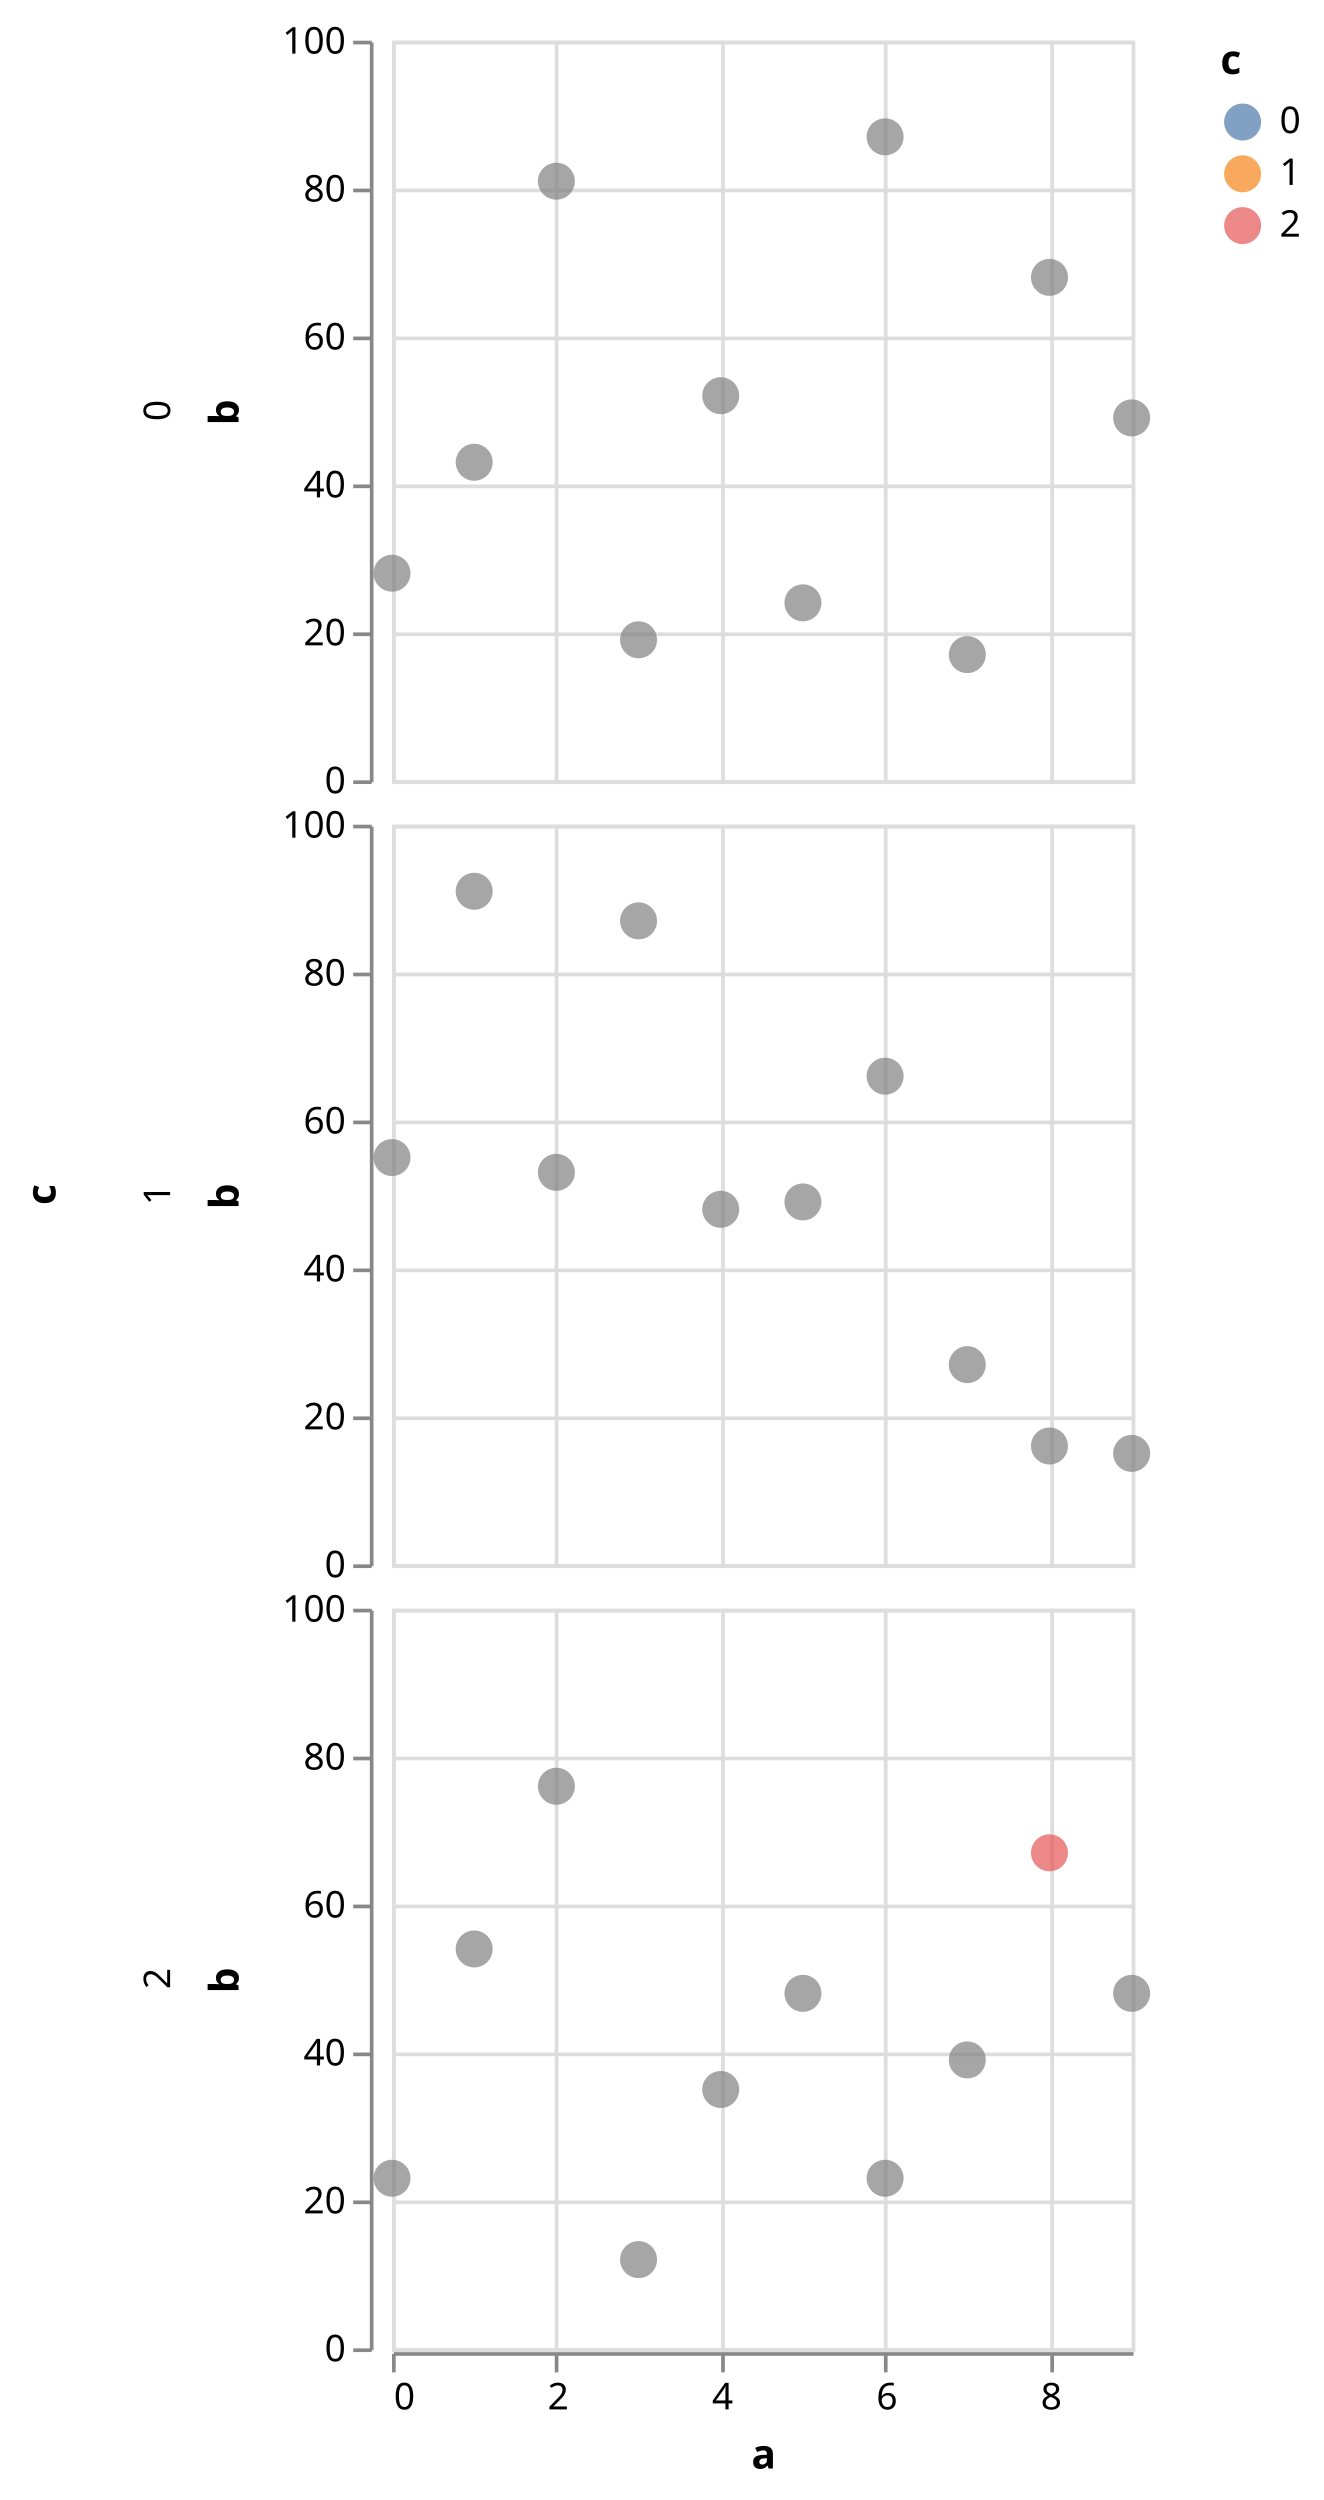
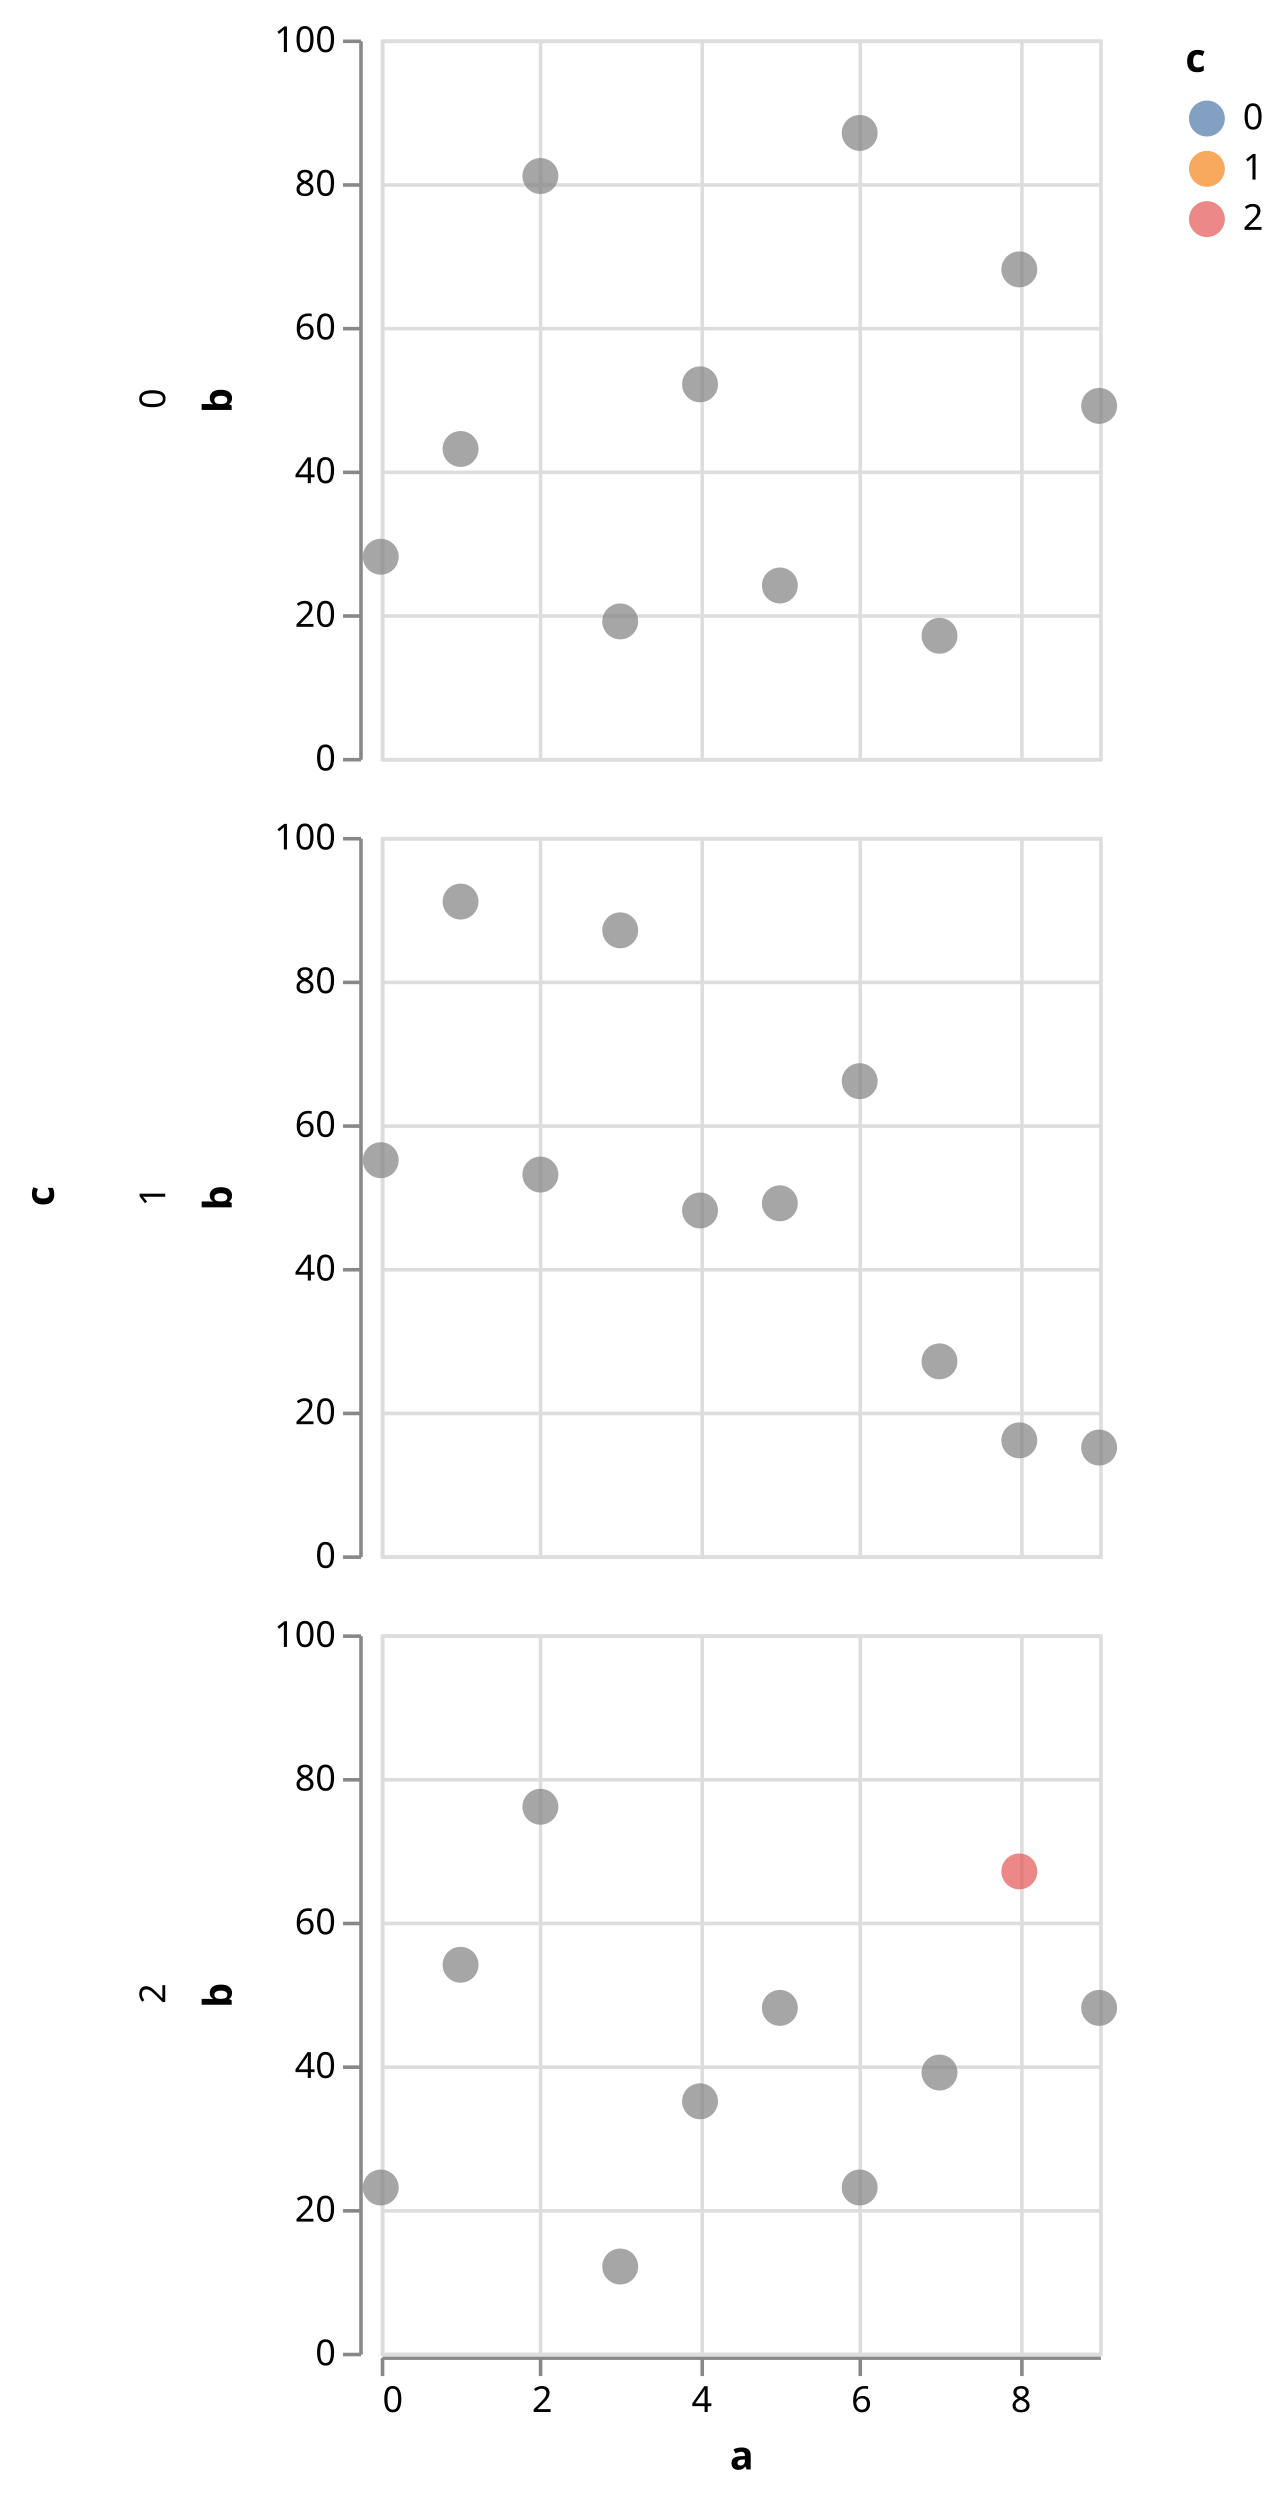
- <svg xmlns="http://www.w3.org/2000/svg" class="marks" width="358" height="676" viewBox="0 0 358 676" version="1.1">
+ <svg xmlns="http://www.w3.org/2000/svg" class="marks" width="358" height="696" viewBox="0 0 358 696" version="1.1">
  <g transform="translate(106,11)">
    <g class="mark-group role-frame root">
      <g transform="translate(0,0)">
        <path class="background" d="M0,0h0v0h0Z" style="fill: none;" />
        <g>
          <g class="mark-group role-row-title row-title">
-             <g transform="translate(-79,312)">
+             <g transform="translate(-79,322)">
              <path class="background" d="M0,0h0v0h0Z" style="fill: none;" />
              <g>
                <g class="mark-text role-title" style="pointer-events: none;">
                  <text text-anchor="middle" transform="translate(-10,0) rotate(-90) translate(0,-2)" style="font-family: sans-serif; font-size: 11px; font-weight: bold; fill: #000; opacity: 1;">c</text>
                </g>
              </g>
            </g>
          </g>
          <g class="mark-group role-row-header row_header">
            <g transform="translate(-6,0)">
              <path class="background" d="M0,0h0v200h0Z" style="fill: none;" />
              <g>
                <g class="mark-text role-title" style="pointer-events: none;">
                  <text text-anchor="middle" transform="translate(-57,100) rotate(-90) translate(0,3)" style="font-family: sans-serif; font-size: 10px; fill: #000; opacity: 1;">0</text>
                </g>
                <g class="mark-group role-axis">
                  <g transform="translate(0.5,0.5)">
                    <path class="background" d="M0,0h0v0h0Z" style="pointer-events: none; fill: none;" />
                    <g>
                      <g class="mark-rule role-axis-tick" style="pointer-events: none;">
                        <line transform="translate(0,200)" x2="-5" y2="0" style="fill: none; stroke: #888; stroke-width: 1; opacity: 1;" />
                        <line transform="translate(0,160)" x2="-5" y2="0" style="fill: none; stroke: #888; stroke-width: 1; opacity: 1;" />
                        <line transform="translate(0,120)" x2="-5" y2="0" style="fill: none; stroke: #888; stroke-width: 1; opacity: 1;" />
                        <line transform="translate(0,80)" x2="-5" y2="0" style="fill: none; stroke: #888; stroke-width: 1; opacity: 1;" />
                        <line transform="translate(0,40)" x2="-5" y2="0" style="fill: none; stroke: #888; stroke-width: 1; opacity: 1;" />
                        <line transform="translate(0,0)" x2="-5" y2="0" style="fill: none; stroke: #888; stroke-width: 1; opacity: 1;" />
                      </g>
                      <g class="mark-text role-axis-label" style="pointer-events: none;">
                        <text text-anchor="end" transform="translate(-7,203)" style="font-family: sans-serif; font-size: 10px; fill: #000; opacity: 1;">0</text>
                        <text text-anchor="end" transform="translate(-7,163)" style="font-family: sans-serif; font-size: 10px; fill: #000; opacity: 1;">20</text>
                        <text text-anchor="end" transform="translate(-7,123)" style="font-family: sans-serif; font-size: 10px; fill: #000; opacity: 1;">40</text>
                        <text text-anchor="end" transform="translate(-7,83)" style="font-family: sans-serif; font-size: 10px; fill: #000; opacity: 1;">60</text>
                        <text text-anchor="end" transform="translate(-7,43)" style="font-family: sans-serif; font-size: 10px; fill: #000; opacity: 1;">80</text>
                        <text text-anchor="end" transform="translate(-7,3)" style="font-family: sans-serif; font-size: 10px; fill: #000; opacity: 1;">100</text>
                      </g>
                      <g class="mark-rule role-axis-domain" style="pointer-events: none;">
                        <line transform="translate(0,200)" x2="0" y2="-200" style="fill: none; stroke: #888; stroke-width: 1; opacity: 1;" />
                      </g>
                      <g class="mark-text role-axis-title" style="pointer-events: none;">
                        <text text-anchor="middle" transform="translate(-34,100) rotate(-90) translate(0,-2)" style="font-family: sans-serif; font-size: 11px; font-weight: bold; fill: #000; opacity: 1;">b</text>
                      </g>
                    </g>
                  </g>
                </g>
              </g>
            </g>
-             <g transform="translate(-6,212)">
+             <g transform="translate(-6,222)">
              <path class="background" d="M0,0h0v200h0Z" style="fill: none;" />
              <g>
                <g class="mark-text role-title" style="pointer-events: none;">
                  <text text-anchor="middle" transform="translate(-57,100) rotate(-90) translate(0,3)" style="font-family: sans-serif; font-size: 10px; fill: #000; opacity: 1;">1</text>
                </g>
                <g class="mark-group role-axis">
                  <g transform="translate(0.5,0.5)">
                    <path class="background" d="M0,0h0v0h0Z" style="pointer-events: none; fill: none;" />
                    <g>
                      <g class="mark-rule role-axis-tick" style="pointer-events: none;">
                        <line transform="translate(0,200)" x2="-5" y2="0" style="fill: none; stroke: #888; stroke-width: 1; opacity: 1;" />
                        <line transform="translate(0,160)" x2="-5" y2="0" style="fill: none; stroke: #888; stroke-width: 1; opacity: 1;" />
                        <line transform="translate(0,120)" x2="-5" y2="0" style="fill: none; stroke: #888; stroke-width: 1; opacity: 1;" />
                        <line transform="translate(0,80)" x2="-5" y2="0" style="fill: none; stroke: #888; stroke-width: 1; opacity: 1;" />
                        <line transform="translate(0,40)" x2="-5" y2="0" style="fill: none; stroke: #888; stroke-width: 1; opacity: 1;" />
                        <line transform="translate(0,0)" x2="-5" y2="0" style="fill: none; stroke: #888; stroke-width: 1; opacity: 1;" />
                      </g>
                      <g class="mark-text role-axis-label" style="pointer-events: none;">
                        <text text-anchor="end" transform="translate(-7,203)" style="font-family: sans-serif; font-size: 10px; fill: #000; opacity: 1;">0</text>
                        <text text-anchor="end" transform="translate(-7,163)" style="font-family: sans-serif; font-size: 10px; fill: #000; opacity: 1;">20</text>
                        <text text-anchor="end" transform="translate(-7,123)" style="font-family: sans-serif; font-size: 10px; fill: #000; opacity: 1;">40</text>
                        <text text-anchor="end" transform="translate(-7,83)" style="font-family: sans-serif; font-size: 10px; fill: #000; opacity: 1;">60</text>
                        <text text-anchor="end" transform="translate(-7,43)" style="font-family: sans-serif; font-size: 10px; fill: #000; opacity: 1;">80</text>
                        <text text-anchor="end" transform="translate(-7,3)" style="font-family: sans-serif; font-size: 10px; fill: #000; opacity: 1;">100</text>
                      </g>
                      <g class="mark-rule role-axis-domain" style="pointer-events: none;">
                        <line transform="translate(0,200)" x2="0" y2="-200" style="fill: none; stroke: #888; stroke-width: 1; opacity: 1;" />
                      </g>
                      <g class="mark-text role-axis-title" style="pointer-events: none;">
                        <text text-anchor="middle" transform="translate(-34,100) rotate(-90) translate(0,-2)" style="font-family: sans-serif; font-size: 11px; font-weight: bold; fill: #000; opacity: 1;">b</text>
                      </g>
                    </g>
                  </g>
                </g>
              </g>
            </g>
-             <g transform="translate(-6,424)">
+             <g transform="translate(-6,444)">
              <path class="background" d="M0,0h0v200h0Z" style="fill: none;" />
              <g>
                <g class="mark-text role-title" style="pointer-events: none;">
                  <text text-anchor="middle" transform="translate(-57,100) rotate(-90) translate(0,3)" style="font-family: sans-serif; font-size: 10px; fill: #000; opacity: 1;">2</text>
                </g>
                <g class="mark-group role-axis">
                  <g transform="translate(0.5,0.5)">
                    <path class="background" d="M0,0h0v0h0Z" style="pointer-events: none; fill: none;" />
                    <g>
                      <g class="mark-rule role-axis-tick" style="pointer-events: none;">
                        <line transform="translate(0,200)" x2="-5" y2="0" style="fill: none; stroke: #888; stroke-width: 1; opacity: 1;" />
                        <line transform="translate(0,160)" x2="-5" y2="0" style="fill: none; stroke: #888; stroke-width: 1; opacity: 1;" />
                        <line transform="translate(0,120)" x2="-5" y2="0" style="fill: none; stroke: #888; stroke-width: 1; opacity: 1;" />
                        <line transform="translate(0,80)" x2="-5" y2="0" style="fill: none; stroke: #888; stroke-width: 1; opacity: 1;" />
                        <line transform="translate(0,40)" x2="-5" y2="0" style="fill: none; stroke: #888; stroke-width: 1; opacity: 1;" />
                        <line transform="translate(0,0)" x2="-5" y2="0" style="fill: none; stroke: #888; stroke-width: 1; opacity: 1;" />
                      </g>
                      <g class="mark-text role-axis-label" style="pointer-events: none;">
                        <text text-anchor="end" transform="translate(-7,203)" style="font-family: sans-serif; font-size: 10px; fill: #000; opacity: 1;">0</text>
                        <text text-anchor="end" transform="translate(-7,163)" style="font-family: sans-serif; font-size: 10px; fill: #000; opacity: 1;">20</text>
                        <text text-anchor="end" transform="translate(-7,123)" style="font-family: sans-serif; font-size: 10px; fill: #000; opacity: 1;">40</text>
                        <text text-anchor="end" transform="translate(-7,83)" style="font-family: sans-serif; font-size: 10px; fill: #000; opacity: 1;">60</text>
                        <text text-anchor="end" transform="translate(-7,43)" style="font-family: sans-serif; font-size: 10px; fill: #000; opacity: 1;">80</text>
                        <text text-anchor="end" transform="translate(-7,3)" style="font-family: sans-serif; font-size: 10px; fill: #000; opacity: 1;">100</text>
                      </g>
                      <g class="mark-rule role-axis-domain" style="pointer-events: none;">
                        <line transform="translate(0,200)" x2="0" y2="-200" style="fill: none; stroke: #888; stroke-width: 1; opacity: 1;" />
                      </g>
                      <g class="mark-text role-axis-title" style="pointer-events: none;">
                        <text text-anchor="middle" transform="translate(-34,100) rotate(-90) translate(0,-2)" style="font-family: sans-serif; font-size: 11px; font-weight: bold; fill: #000; opacity: 1;">b</text>
                      </g>
                    </g>
                  </g>
                </g>
              </g>
            </g>
          </g>
          <g class="mark-group role-column-footer column_footer">
-             <g transform="translate(0,625)">
+             <g transform="translate(0,645)">
              <path class="background" d="M0,0h200v0h-200Z" style="fill: none;" />
              <g>
                <g class="mark-group role-axis">
                  <g transform="translate(0.5,0.5)">
                    <path class="background" d="M0,0h0v0h0Z" style="pointer-events: none; fill: none;" />
                    <g>
                      <g class="mark-rule role-axis-tick" style="pointer-events: none;">
                        <line transform="translate(0,0)" x2="0" y2="5" style="fill: none; stroke: #888; stroke-width: 1; opacity: 1;" />
                        <line transform="translate(44,0)" x2="0" y2="5" style="fill: none; stroke: #888; stroke-width: 1; opacity: 1;" />
                        <line transform="translate(89,0)" x2="0" y2="5" style="fill: none; stroke: #888; stroke-width: 1; opacity: 1;" />
                        <line transform="translate(133,0)" x2="0" y2="5" style="fill: none; stroke: #888; stroke-width: 1; opacity: 1;" />
                        <line transform="translate(178,0)" x2="0" y2="5" style="fill: none; stroke: #888; stroke-width: 1; opacity: 1;" />
                      </g>
                      <g class="mark-text role-axis-label" style="pointer-events: none;">
                        <text text-anchor="start" transform="translate(0,15)" style="font-family: sans-serif; font-size: 10px; fill: #000; opacity: 1;">0</text>
                        <text text-anchor="middle" transform="translate(44.44444,15)" style="font-family: sans-serif; font-size: 10px; fill: #000; opacity: 1;">2</text>
                        <text text-anchor="middle" transform="translate(88.88889,15)" style="font-family: sans-serif; font-size: 10px; fill: #000; opacity: 1;">4</text>
                        <text text-anchor="middle" transform="translate(133.3333,15)" style="font-family: sans-serif; font-size: 10px; fill: #000; opacity: 1;">6</text>
                        <text text-anchor="middle" transform="translate(177.7778,15)" style="font-family: sans-serif; font-size: 10px; fill: #000; opacity: 1;">8</text>
                      </g>
                      <g class="mark-rule role-axis-domain" style="pointer-events: none;">
                        <line transform="translate(0,0)" x2="200" y2="0" style="fill: none; stroke: #888; stroke-width: 1; opacity: 1;" />
                      </g>
                      <g class="mark-text role-axis-title" style="pointer-events: none;">
                        <text text-anchor="middle" transform="translate(100,31)" style="font-family: sans-serif; font-size: 11px; font-weight: bold; fill: #000; opacity: 1;">a</text>
                      </g>
                    </g>
                  </g>
                </g>
              </g>
            </g>
          </g>
          <g class="mark-group role-scope cell">
            <g transform="translate(0,0)">
              <path class="background" d="M0.5,0.5h200v200h-200Z" style="fill: none; stroke: #ddd;" />
              <g>
                <g class="mark-group role-axis">
                  <g transform="translate(0.5,200.5)">
                    <path class="background" d="M0,0h0v0h0Z" style="pointer-events: none; fill: none;" />
                    <g>
                      <g class="mark-rule role-axis-grid" style="pointer-events: none;">
                        <line transform="translate(0,-200)" x2="0" y2="200" style="fill: none; stroke: #ddd; stroke-width: 1; opacity: 1;" />
                        <line transform="translate(44,-200)" x2="0" y2="200" style="fill: none; stroke: #ddd; stroke-width: 1; opacity: 1;" />
                        <line transform="translate(89,-200)" x2="0" y2="200" style="fill: none; stroke: #ddd; stroke-width: 1; opacity: 1;" />
                        <line transform="translate(133,-200)" x2="0" y2="200" style="fill: none; stroke: #ddd; stroke-width: 1; opacity: 1;" />
                        <line transform="translate(178,-200)" x2="0" y2="200" style="fill: none; stroke: #ddd; stroke-width: 1; opacity: 1;" />
                      </g>
                    </g>
                  </g>
                </g>
                <g class="mark-group role-axis">
                  <g transform="translate(0.5,0.5)">
                    <path class="background" d="M0,0h0v0h0Z" style="pointer-events: none; fill: none;" />
                    <g>
                      <g class="mark-rule role-axis-grid" style="pointer-events: none;">
                        <line transform="translate(0,200)" x2="200" y2="0" style="fill: none; stroke: #ddd; stroke-width: 1; opacity: 1;" />
                        <line transform="translate(0,160)" x2="200" y2="0" style="fill: none; stroke: #ddd; stroke-width: 1; opacity: 1;" />
                        <line transform="translate(0,120)" x2="200" y2="0" style="fill: none; stroke: #ddd; stroke-width: 1; opacity: 1;" />
                        <line transform="translate(0,80)" x2="200" y2="0" style="fill: none; stroke: #ddd; stroke-width: 1; opacity: 1;" />
                        <line transform="translate(0,40)" x2="200" y2="0" style="fill: none; stroke: #ddd; stroke-width: 1; opacity: 1;" />
                        <line transform="translate(0,0)" x2="200" y2="0" style="fill: none; stroke: #ddd; stroke-width: 1; opacity: 1;" />
                      </g>
                    </g>
                  </g>
                </g>
                <g class="mark-symbol role-mark child_marks">
                  <path transform="translate(0,144)" d="M5,0A5,5,0,1,1,-5,0A5,5,0,1,1,5,0" style="fill: grey; stroke-width: 2; opacity: 0.7;" />
                  <path transform="translate(22.22222,114)" d="M5,0A5,5,0,1,1,-5,0A5,5,0,1,1,5,0" style="fill: grey; stroke-width: 2; opacity: 0.7;" />
                  <path transform="translate(44.44444,38)" d="M5,0A5,5,0,1,1,-5,0A5,5,0,1,1,5,0" style="fill: grey; stroke-width: 2; opacity: 0.7;" />
                  <path transform="translate(66.66667,162)" d="M5,0A5,5,0,1,1,-5,0A5,5,0,1,1,5,0" style="fill: grey; stroke-width: 2; opacity: 0.7;" />
                  <path transform="translate(88.88889,96)" d="M5,0A5,5,0,1,1,-5,0A5,5,0,1,1,5,0" style="fill: grey; stroke-width: 2; opacity: 0.7;" />
                  <path transform="translate(111.1111,152)" d="M5,0A5,5,0,1,1,-5,0A5,5,0,1,1,5,0" style="fill: grey; stroke-width: 2; opacity: 0.7;" />
                  <path transform="translate(133.3333,26)" d="M5,0A5,5,0,1,1,-5,0A5,5,0,1,1,5,0" style="fill: grey; stroke-width: 2; opacity: 0.7;" />
                  <path transform="translate(155.5556,166)" d="M5,0A5,5,0,1,1,-5,0A5,5,0,1,1,5,0" style="fill: grey; stroke-width: 2; opacity: 0.7;" />
                  <path transform="translate(177.7778,64)" d="M5,0A5,5,0,1,1,-5,0A5,5,0,1,1,5,0" style="fill: grey; stroke-width: 2; opacity: 0.7;" />
                  <path transform="translate(200,102)" d="M5,0A5,5,0,1,1,-5,0A5,5,0,1,1,5,0" style="fill: grey; stroke-width: 2; opacity: 0.7;" />
                </g>
              </g>
            </g>
-             <g transform="translate(0,212)">
+             <g transform="translate(0,222)">
              <path class="background" d="M0.5,0.5h200v200h-200Z" style="fill: none; stroke: #ddd;" />
              <g>
                <g class="mark-group role-axis">
                  <g transform="translate(0.5,200.5)">
                    <path class="background" d="M0,0h0v0h0Z" style="pointer-events: none; fill: none;" />
                    <g>
                      <g class="mark-rule role-axis-grid" style="pointer-events: none;">
                        <line transform="translate(0,-200)" x2="0" y2="200" style="fill: none; stroke: #ddd; stroke-width: 1; opacity: 1;" />
                        <line transform="translate(44,-200)" x2="0" y2="200" style="fill: none; stroke: #ddd; stroke-width: 1; opacity: 1;" />
                        <line transform="translate(89,-200)" x2="0" y2="200" style="fill: none; stroke: #ddd; stroke-width: 1; opacity: 1;" />
                        <line transform="translate(133,-200)" x2="0" y2="200" style="fill: none; stroke: #ddd; stroke-width: 1; opacity: 1;" />
                        <line transform="translate(178,-200)" x2="0" y2="200" style="fill: none; stroke: #ddd; stroke-width: 1; opacity: 1;" />
                      </g>
                    </g>
                  </g>
                </g>
                <g class="mark-group role-axis">
                  <g transform="translate(0.5,0.5)">
                    <path class="background" d="M0,0h0v0h0Z" style="pointer-events: none; fill: none;" />
                    <g>
                      <g class="mark-rule role-axis-grid" style="pointer-events: none;">
                        <line transform="translate(0,200)" x2="200" y2="0" style="fill: none; stroke: #ddd; stroke-width: 1; opacity: 1;" />
                        <line transform="translate(0,160)" x2="200" y2="0" style="fill: none; stroke: #ddd; stroke-width: 1; opacity: 1;" />
                        <line transform="translate(0,120)" x2="200" y2="0" style="fill: none; stroke: #ddd; stroke-width: 1; opacity: 1;" />
                        <line transform="translate(0,80)" x2="200" y2="0" style="fill: none; stroke: #ddd; stroke-width: 1; opacity: 1;" />
                        <line transform="translate(0,40)" x2="200" y2="0" style="fill: none; stroke: #ddd; stroke-width: 1; opacity: 1;" />
                        <line transform="translate(0,0)" x2="200" y2="0" style="fill: none; stroke: #ddd; stroke-width: 1; opacity: 1;" />
                      </g>
                    </g>
                  </g>
                </g>
                <g class="mark-symbol role-mark child_marks">
                  <path transform="translate(0,90)" d="M5,0A5,5,0,1,1,-5,0A5,5,0,1,1,5,0" style="fill: grey; stroke-width: 2; opacity: 0.7;" />
                  <path transform="translate(22.22222,18)" d="M5,0A5,5,0,1,1,-5,0A5,5,0,1,1,5,0" style="fill: grey; stroke-width: 2; opacity: 0.7;" />
                  <path transform="translate(44.44444,94)" d="M5,0A5,5,0,1,1,-5,0A5,5,0,1,1,5,0" style="fill: grey; stroke-width: 2; opacity: 0.7;" />
                  <path transform="translate(66.66667,26)" d="M5,0A5,5,0,1,1,-5,0A5,5,0,1,1,5,0" style="fill: grey; stroke-width: 2; opacity: 0.7;" />
                  <path transform="translate(88.88889,104)" d="M5,0A5,5,0,1,1,-5,0A5,5,0,1,1,5,0" style="fill: grey; stroke-width: 2; opacity: 0.7;" />
                  <path transform="translate(111.1111,102)" d="M5,0A5,5,0,1,1,-5,0A5,5,0,1,1,5,0" style="fill: grey; stroke-width: 2; opacity: 0.7;" />
                  <path transform="translate(133.3333,68)" d="M5,0A5,5,0,1,1,-5,0A5,5,0,1,1,5,0" style="fill: grey; stroke-width: 2; opacity: 0.7;" />
                  <path transform="translate(155.5556,146)" d="M5,0A5,5,0,1,1,-5,0A5,5,0,1,1,5,0" style="fill: grey; stroke-width: 2; opacity: 0.7;" />
                  <path transform="translate(177.7778,168)" d="M5,0A5,5,0,1,1,-5,0A5,5,0,1,1,5,0" style="fill: grey; stroke-width: 2; opacity: 0.7;" />
                  <path transform="translate(200,170)" d="M5,0A5,5,0,1,1,-5,0A5,5,0,1,1,5,0" style="fill: grey; stroke-width: 2; opacity: 0.7;" />
                </g>
              </g>
            </g>
-             <g transform="translate(0,424)">
+             <g transform="translate(0,444)">
              <path class="background" d="M0.5,0.5h200v200h-200Z" style="fill: none; stroke: #ddd;" />
              <g>
                <g class="mark-group role-axis">
                  <g transform="translate(0.5,200.5)">
                    <path class="background" d="M0,0h0v0h0Z" style="pointer-events: none; fill: none;" />
                    <g>
                      <g class="mark-rule role-axis-grid" style="pointer-events: none;">
                        <line transform="translate(0,-200)" x2="0" y2="200" style="fill: none; stroke: #ddd; stroke-width: 1; opacity: 1;" />
                        <line transform="translate(44,-200)" x2="0" y2="200" style="fill: none; stroke: #ddd; stroke-width: 1; opacity: 1;" />
                        <line transform="translate(89,-200)" x2="0" y2="200" style="fill: none; stroke: #ddd; stroke-width: 1; opacity: 1;" />
                        <line transform="translate(133,-200)" x2="0" y2="200" style="fill: none; stroke: #ddd; stroke-width: 1; opacity: 1;" />
                        <line transform="translate(178,-200)" x2="0" y2="200" style="fill: none; stroke: #ddd; stroke-width: 1; opacity: 1;" />
                      </g>
                    </g>
                  </g>
                </g>
                <g class="mark-group role-axis">
                  <g transform="translate(0.5,0.5)">
                    <path class="background" d="M0,0h0v0h0Z" style="pointer-events: none; fill: none;" />
                    <g>
                      <g class="mark-rule role-axis-grid" style="pointer-events: none;">
                        <line transform="translate(0,200)" x2="200" y2="0" style="fill: none; stroke: #ddd; stroke-width: 1; opacity: 1;" />
                        <line transform="translate(0,160)" x2="200" y2="0" style="fill: none; stroke: #ddd; stroke-width: 1; opacity: 1;" />
                        <line transform="translate(0,120)" x2="200" y2="0" style="fill: none; stroke: #ddd; stroke-width: 1; opacity: 1;" />
                        <line transform="translate(0,80)" x2="200" y2="0" style="fill: none; stroke: #ddd; stroke-width: 1; opacity: 1;" />
                        <line transform="translate(0,40)" x2="200" y2="0" style="fill: none; stroke: #ddd; stroke-width: 1; opacity: 1;" />
                        <line transform="translate(0,0)" x2="200" y2="0" style="fill: none; stroke: #ddd; stroke-width: 1; opacity: 1;" />
                      </g>
                    </g>
                  </g>
                </g>
                <g class="mark-symbol role-mark child_marks">
                  <path transform="translate(0,154)" d="M5,0A5,5,0,1,1,-5,0A5,5,0,1,1,5,0" style="fill: grey; stroke-width: 2; opacity: 0.7;" />
                  <path transform="translate(22.22222,92)" d="M5,0A5,5,0,1,1,-5,0A5,5,0,1,1,5,0" style="fill: grey; stroke-width: 2; opacity: 0.7;" />
                  <path transform="translate(44.44444,48)" d="M5,0A5,5,0,1,1,-5,0A5,5,0,1,1,5,0" style="fill: grey; stroke-width: 2; opacity: 0.7;" />
                  <path transform="translate(66.66667,176)" d="M5,0A5,5,0,1,1,-5,0A5,5,0,1,1,5,0" style="fill: grey; stroke-width: 2; opacity: 0.7;" />
                  <path transform="translate(88.88889,130)" d="M5,0A5,5,0,1,1,-5,0A5,5,0,1,1,5,0" style="fill: grey; stroke-width: 2; opacity: 0.7;" />
                  <path transform="translate(111.1111,104)" d="M5,0A5,5,0,1,1,-5,0A5,5,0,1,1,5,0" style="fill: grey; stroke-width: 2; opacity: 0.7;" />
                  <path transform="translate(133.3333,154)" d="M5,0A5,5,0,1,1,-5,0A5,5,0,1,1,5,0" style="fill: grey; stroke-width: 2; opacity: 0.7;" />
                  <path transform="translate(155.5556,122)" d="M5,0A5,5,0,1,1,-5,0A5,5,0,1,1,5,0" style="fill: grey; stroke-width: 2; opacity: 0.7;" />
                  <path transform="translate(177.7778,66)" d="M5,0A5,5,0,1,1,-5,0A5,5,0,1,1,5,0" style="fill: #e45756; stroke-width: 2; opacity: 0.7;" />
                  <path transform="translate(200,104)" d="M5,0A5,5,0,1,1,-5,0A5,5,0,1,1,5,0" style="fill: grey; stroke-width: 2; opacity: 0.7;" />
                </g>
              </g>
            </g>
          </g>
          <g class="mark-group role-legend">
            <g transform="translate(224,0)">
              <path class="background" d="M0,0h23v56h-23Z" style="pointer-events: none; fill: none;" />
              <g>
                <g class="mark-group role-legend-entry">
                  <g transform="translate(0,16)">
                    <path class="background" d="M0,0h0v0h0Z" style="pointer-events: none; fill: none;" />
                    <g>
                      <g class="mark-group role-scope">
                        <g transform="translate(0,0)">
                          <path class="background" d="M0,0h22.562v12h-22.562Z" style="pointer-events: none; fill: none; opacity: 1;" />
                          <g>
                            <g class="mark-symbol role-legend-symbol" style="pointer-events: none;">
                              <path transform="translate(6,6)" d="M5,0A5,5,0,1,1,-5,0A5,5,0,1,1,5,0" style="fill: #4c78a8; stroke-width: 1.5; opacity: 0.7;" />
                            </g>
                            <g class="mark-text role-legend-label" style="pointer-events: none;">
                              <text text-anchor="start" transform="translate(16,9)" style="font-family: sans-serif; font-size: 10px; fill: #000; opacity: 1;">0</text>
                            </g>
                          </g>
                        </g>
                        <g transform="translate(0,14)">
                          <path class="background" d="M0,0h22.562v12h-22.562Z" style="pointer-events: none; fill: none; opacity: 1;" />
                          <g>
                            <g class="mark-symbol role-legend-symbol" style="pointer-events: none;">
                              <path transform="translate(6,6)" d="M5,0A5,5,0,1,1,-5,0A5,5,0,1,1,5,0" style="fill: #f58518; stroke-width: 1.5; opacity: 0.7;" />
                            </g>
                            <g class="mark-text role-legend-label" style="pointer-events: none;">
                              <text text-anchor="start" transform="translate(16,9)" style="font-family: sans-serif; font-size: 10px; fill: #000; opacity: 1;">1</text>
                            </g>
                          </g>
                        </g>
                        <g transform="translate(0,28)">
                          <path class="background" d="M0,0h22.562v12h-22.562Z" style="pointer-events: none; fill: none; opacity: 1;" />
                          <g>
                            <g class="mark-symbol role-legend-symbol" style="pointer-events: none;">
                              <path transform="translate(6,6)" d="M5,0A5,5,0,1,1,-5,0A5,5,0,1,1,5,0" style="fill: #e45756; stroke-width: 1.5; opacity: 0.7;" />
                            </g>
                            <g class="mark-text role-legend-label" style="pointer-events: none;">
                              <text text-anchor="start" transform="translate(16,9)" style="font-family: sans-serif; font-size: 10px; fill: #000; opacity: 1;">2</text>
                            </g>
                          </g>
                        </g>
                      </g>
                    </g>
                  </g>
                </g>
                <g class="mark-text role-legend-title" style="pointer-events: none;">
                  <text text-anchor="start" transform="translate(0,9)" style="font-family: sans-serif; font-size: 11px; font-weight: bold; fill: #000; opacity: 1;">c</text>
                </g>
              </g>
            </g>
          </g>
        </g>
      </g>
    </g>
  </g>
</svg>
